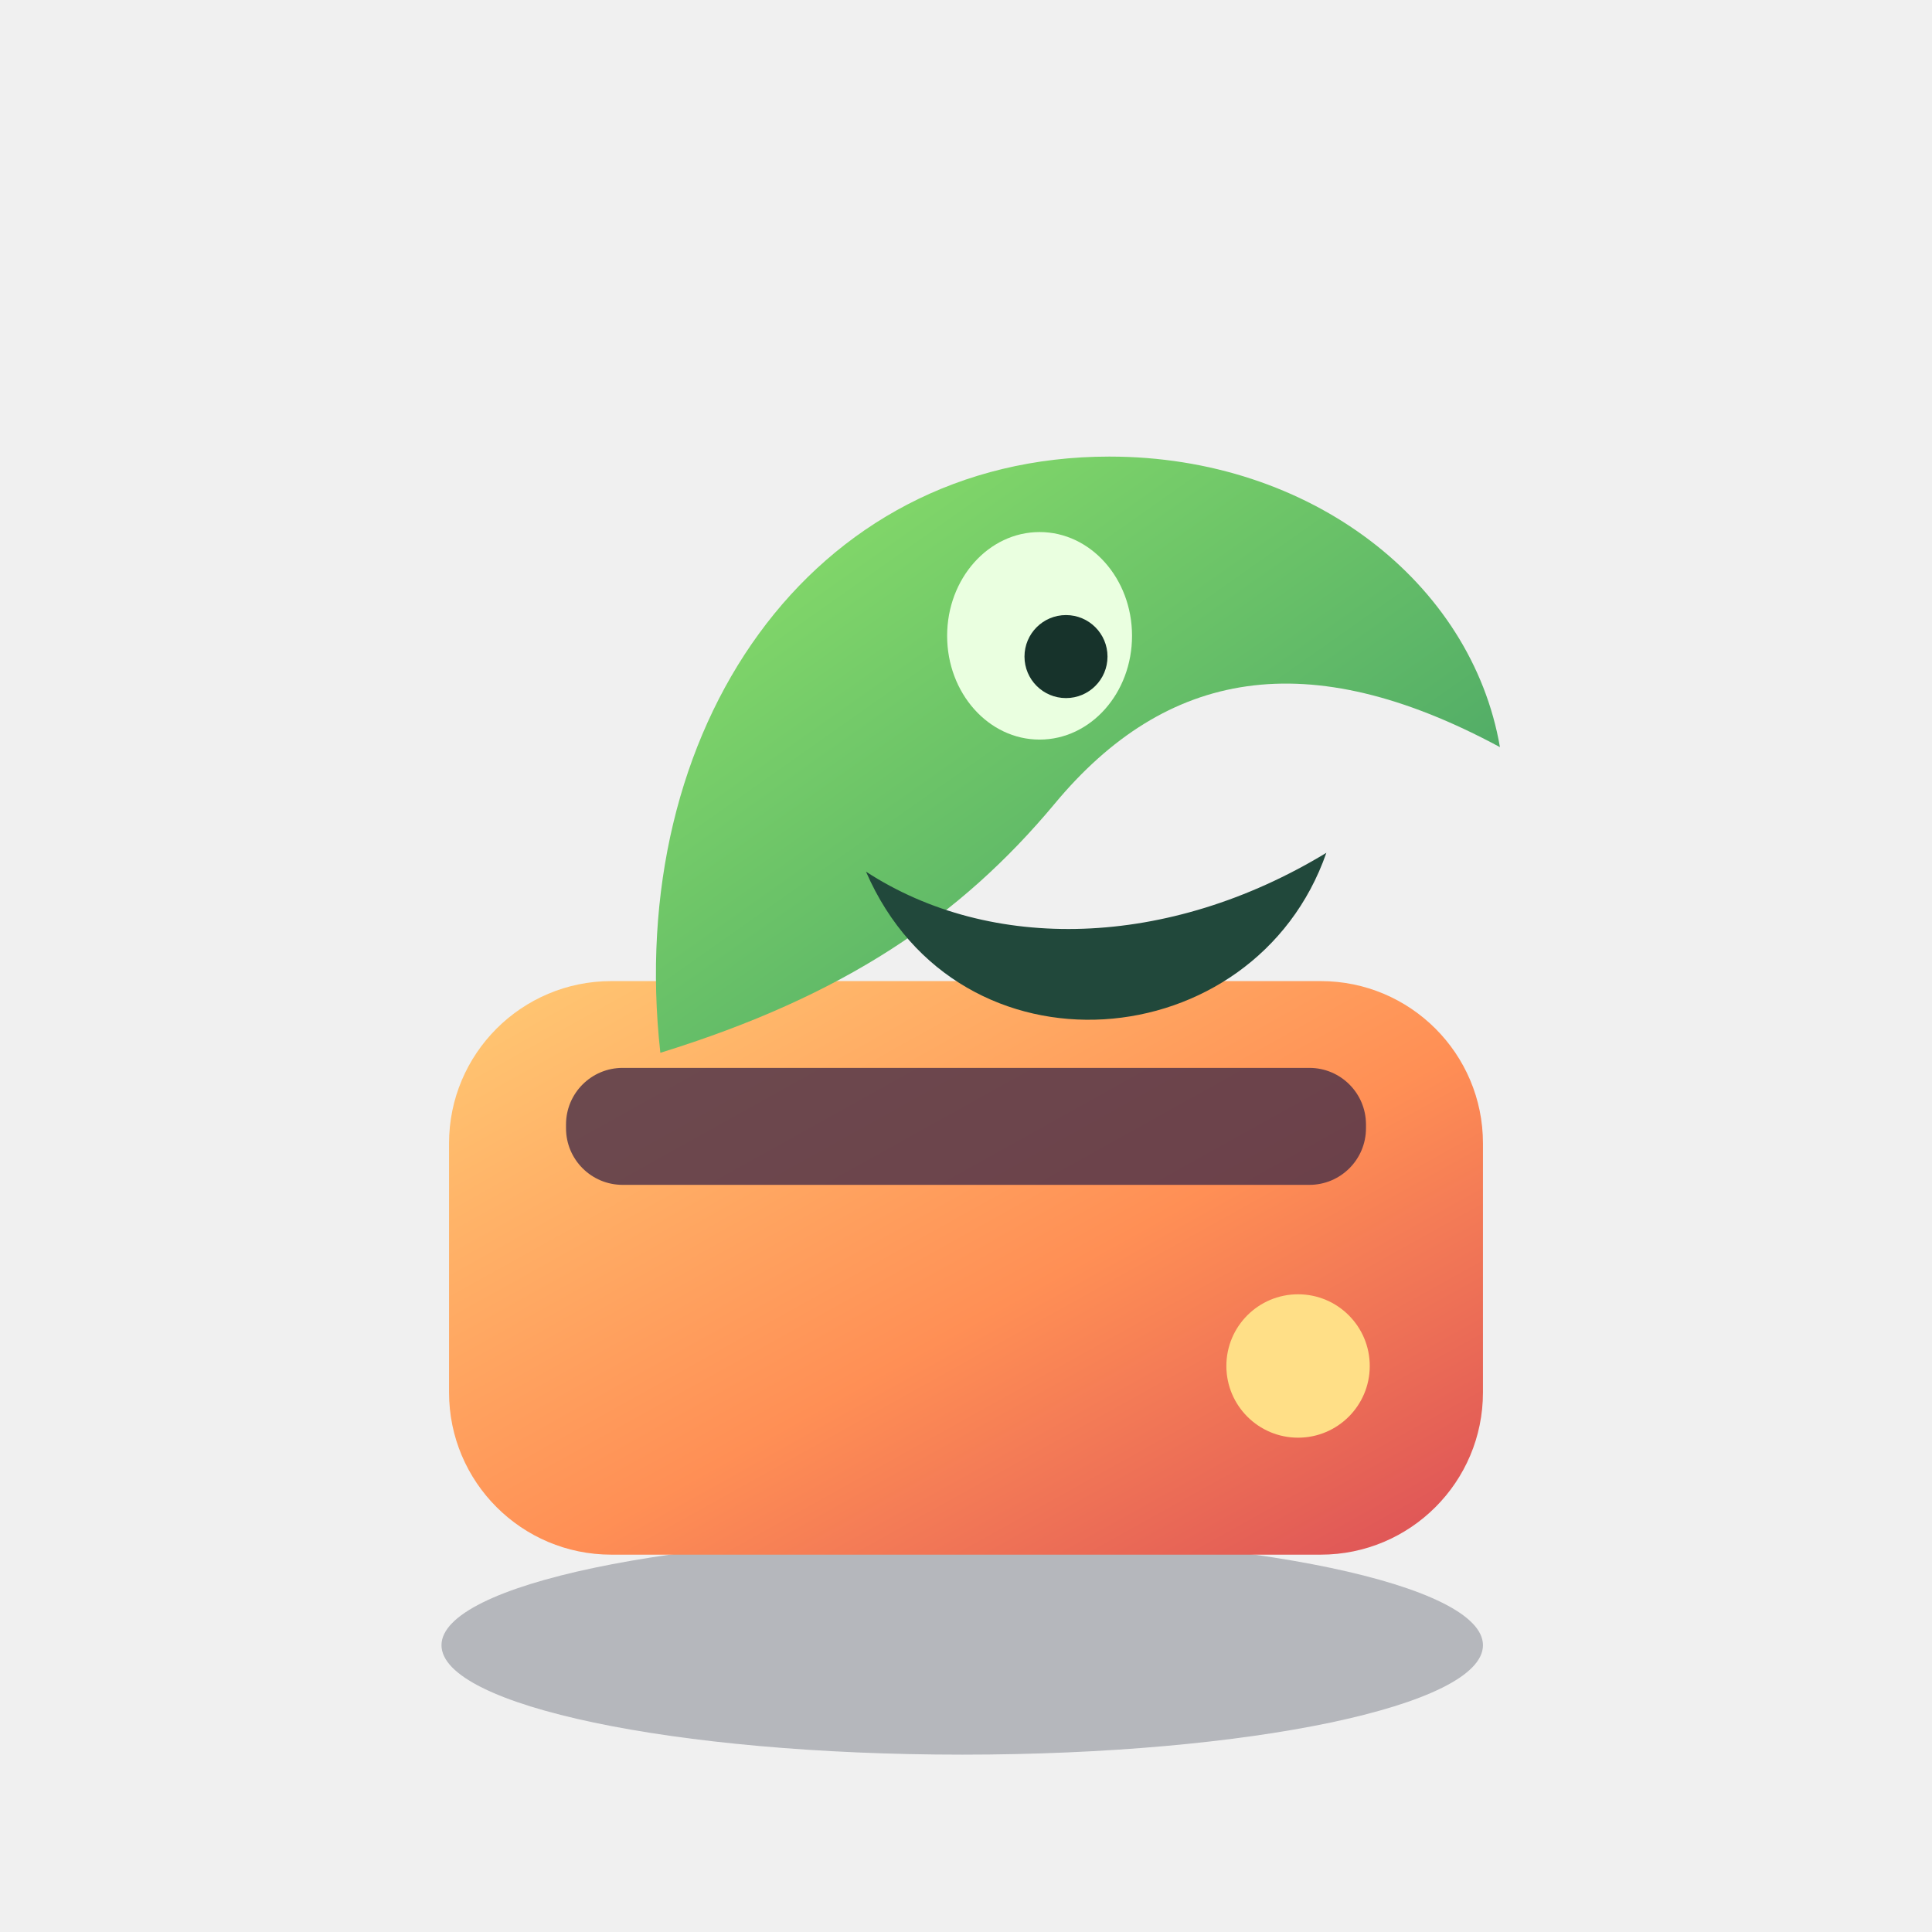
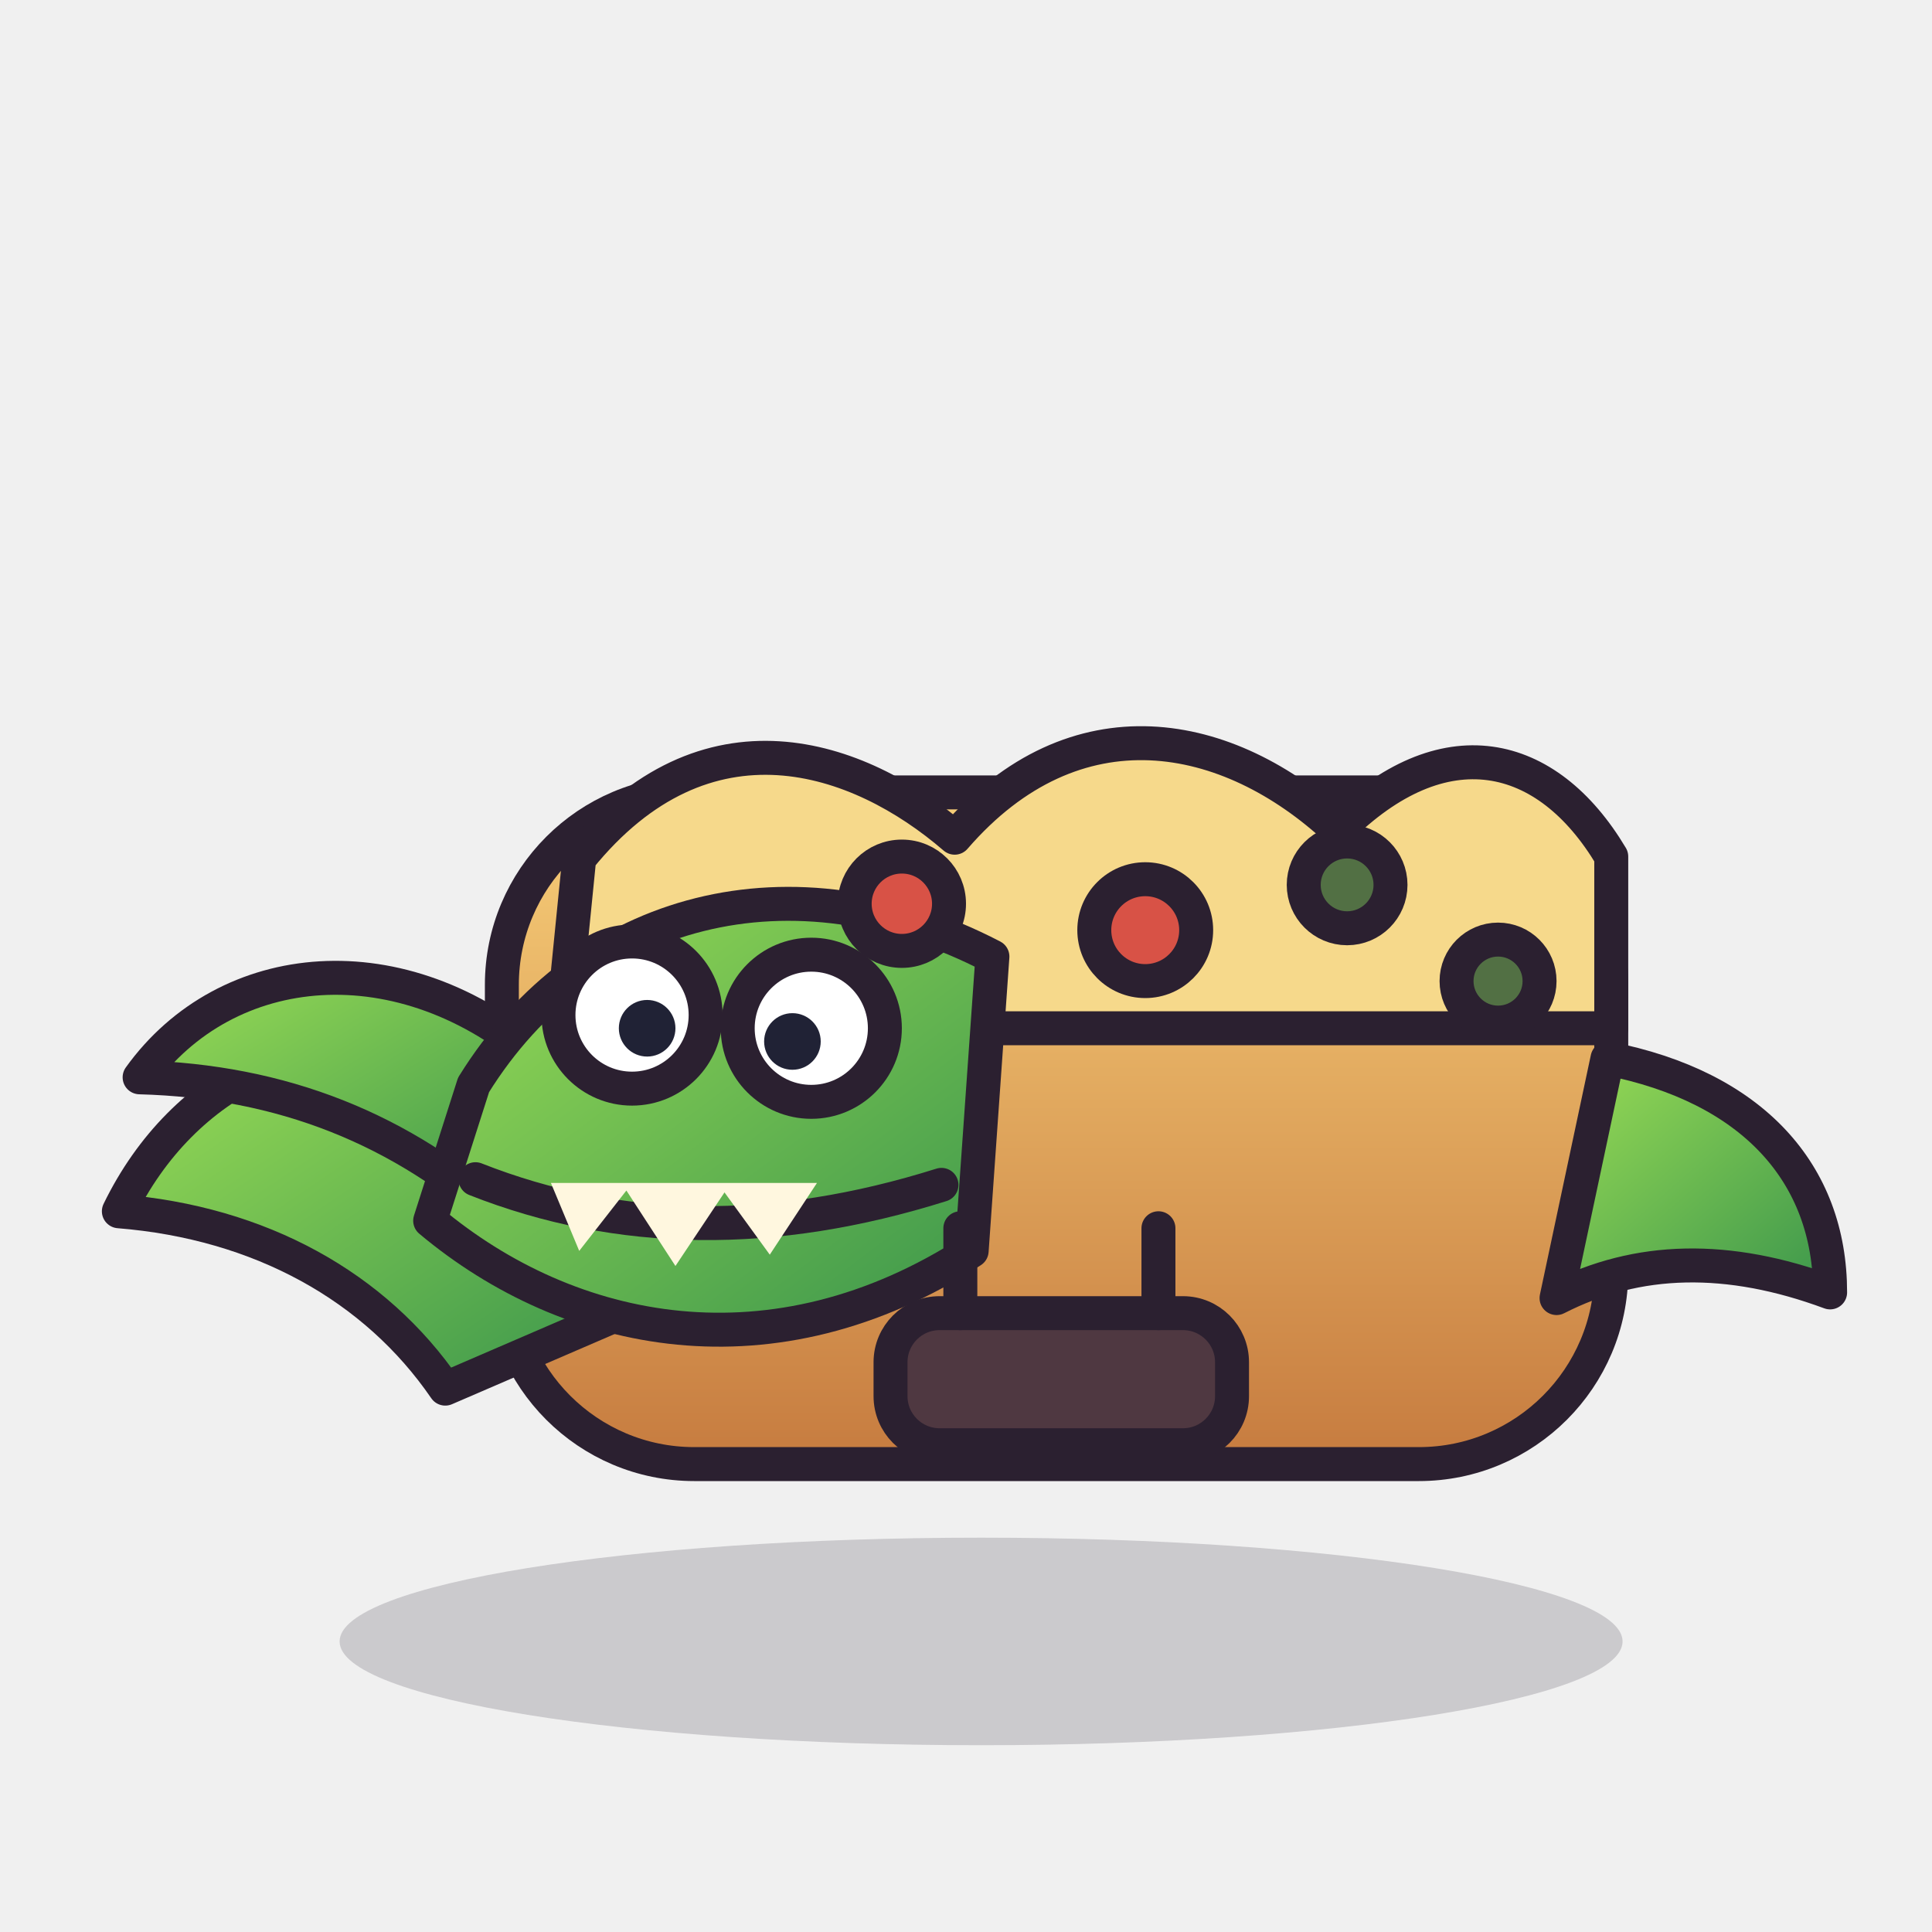
<svg xmlns="http://www.w3.org/2000/svg" width="2048" height="2048" viewBox="0 0 1024 1024">
  <defs>
-     <linearGradient id="toaster" x1="0" y1="0" x2="1" y2="1">
-       <stop stop-color="#ffca74" />
-       <stop offset=".55" stop-color="#ff8f55" />
-       <stop offset="1" stop-color="#db4f57" />
+     <linearGradient id="bread" x1="0" y1="0" x2="0" y2="1">
+       <stop stop-color="#f8cf79" />
+       <stop offset="1" stop-color="#c67b3f" />
    </linearGradient>
-     <linearGradient id="croc" x1="0" y1="0" x2="1" y2="1">
-       <stop stop-color="#8fe36a" />
-       <stop offset="1" stop-color="#3d9a66" />
+     <linearGradient id="green" x1="0" y1="0" x2="1" y2="1">
+       <stop stop-color="#9bdd55" />
+       <stop offset="1" stop-color="#3a954c" />
    </linearGradient>
  </defs>
-   <ellipse cx="510" cy="872" rx="276" ry="58" fill="#0a1227" opacity=".26" />
-   <rect x="238" y="520" width="548" height="304" rx="86" fill="url(#toaster)" />
-   <rect x="300" y="566" width="424" height="62" rx="30" fill="#4c3148" opacity=".82" />
-   <circle cx="688" cy="724" r="38" fill="#ffdf87" />
-   <path d="M350 558c-19-171 79-316 238-316 107 0 192 67 207 154-102-55-177-41-236 30-50 60-112 102-209 132Z" fill="url(#croc)" />
-   <ellipse cx="551" cy="337" rx="49" ry="55" fill="#eaffe0" />
-   <circle cx="565" cy="348" r="22" fill="#17332b" />
-   <path d="M459 462c66 43 160 41 244-10-38 109-195 123-244 10Z" fill="#21483b" />
+   <ellipse cx="520" cy="870" rx="340" ry="55" fill="#21192b" opacity=".18" />
+   <g stroke="#2b2030" stroke-width="18" stroke-linecap="round" stroke-linejoin="round">
+     <rect x="266" y="420" width="588" height="356" rx="102" fill="url(#bread)" />
+     <path d="M307 455c67-83 148-55 199-11 64-74 145-58 203-4 56-56 111-43 145 14v91H298Z" fill="#f6d98b" />
+     <path d="M241 560c-73-22-144 12-178 82 75 6 136 40 173 94l95-41Z" fill="url(#green)" />
+     <path d="M286 562c-73-64-166-55-212 9 75 2 139 27 194 77Z" fill="url(#green)" />
+     <path d="M251 575c59-95 169-123 275-68l-11 156c-105 68-213 46-287-16Z" fill="url(#green)" />
+     <circle cx="335" cy="538" r="39" fill="#fff" />
+     <circle cx="430" cy="545" r="39" fill="#fff" />
+     <circle cx="343" cy="545" r="15" fill="#202235" stroke="none" />
+     <circle cx="420" cy="552" r="15" fill="#202235" stroke="none" />
+     <path d="M252 625c76 30 158 31 247 3" fill="none" />
+     <path d="m292 627 15 36 25-32 26 40 26-39 24 33 25-38" fill="#fff7df" stroke="none" />
+     <circle cx="478" cy="479" r="25" fill="#d85246" />
+     <circle cx="607" cy="493" r="27" fill="#d85246" />
+     <circle cx="714" cy="469" r="23" fill="#527044" />
+     <circle cx="794" cy="520" r="22" fill="#527044" />
+     <path d="M852 561c77 15 118 61 118 124-54-20-102-19-145 3Z" fill="url(#green)" />
+     <rect x="472" y="696" width="181" height="70" rx="26" fill="#4f3841" />
+     <path d="M509 696v-45m105 45v-45" fill="none" />
+   </g>
</svg>
